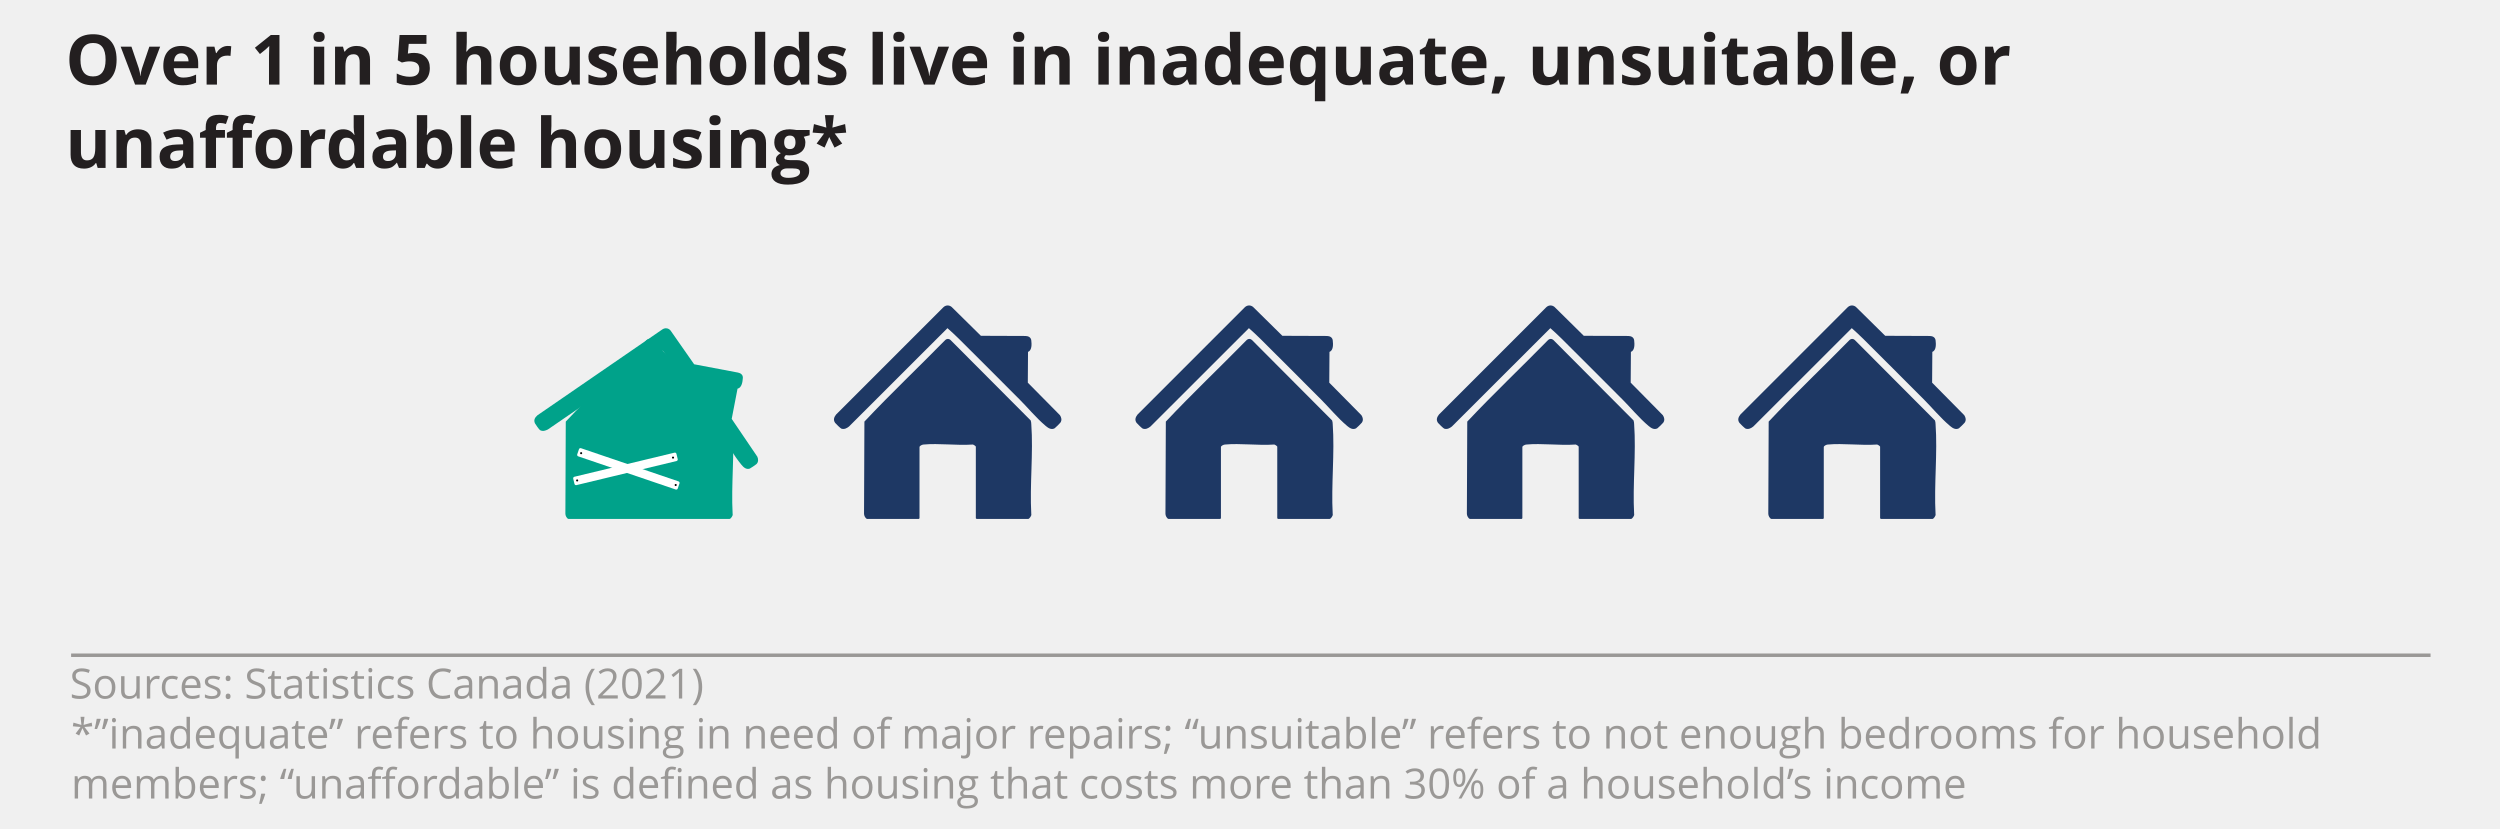
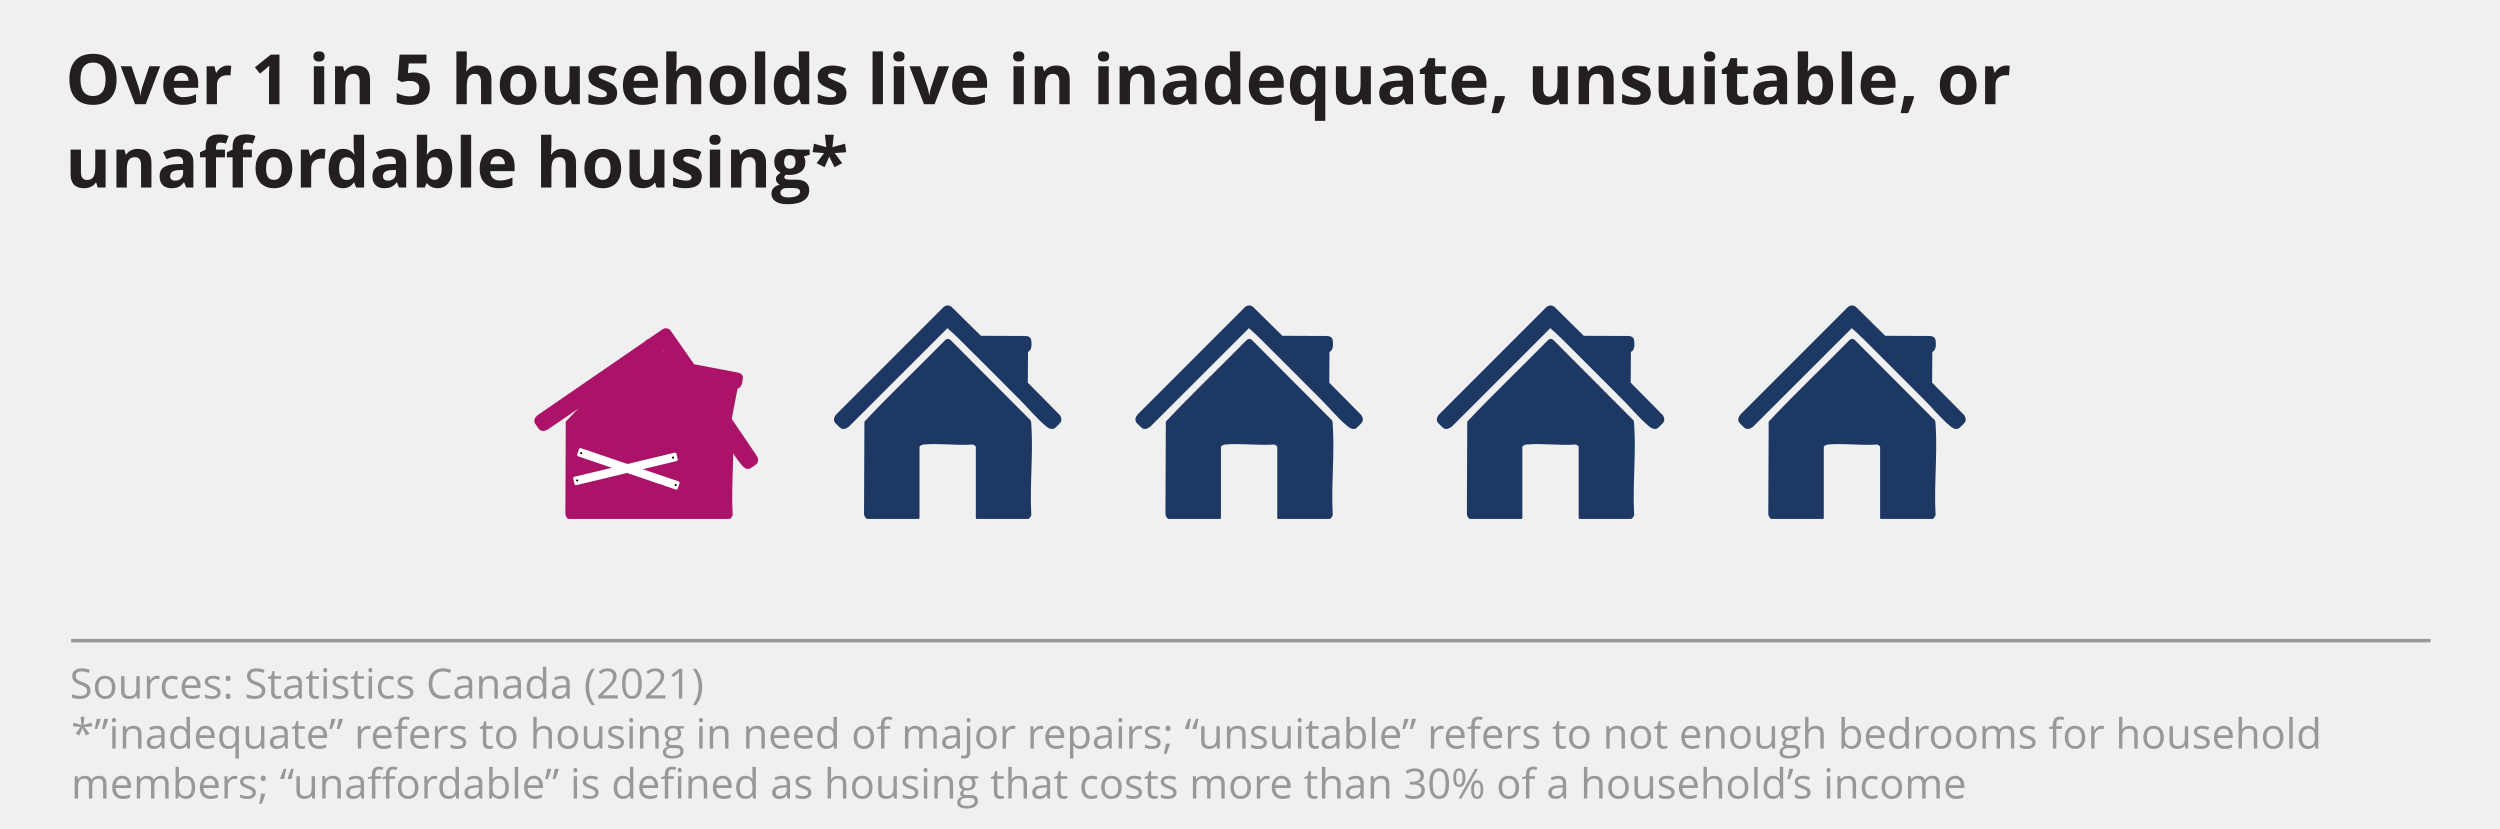
- <svg xmlns="http://www.w3.org/2000/svg" id="Layer_1" data-name="Layer 1" viewBox="0 0 720 238.59">
-   <defs>
-     <style>
+ <svg xmlns="http://www.w3.org/2000/svg" id="Layer_1" data-name="Layer 1" viewBox="0 0 720 238.59" version="1.1">
+   <defs id="defs1">
+     <style id="style1">
      .cls-1 {
        fill: #fff;
      }

      .cls-2 {
        fill: #9a9896;
        font-family: OpenSans, 'Open Sans';
        font-size: 12px;
      }

      .cls-3 {
        fill: #00a28a;
      }

      .cls-4 {
        fill: #231f20;
        font-family: OpenSans-Bold, 'Open Sans';
        font-size: 20px;
        font-weight: 700;
      }

      .cls-5 {
        fill: none;
        stroke: #9a9896;
        stroke-miterlimit: 10;
      }

      .cls-6 {
        fill: #1e3864;
      }
    </style>
  </defs>
-   <text class="cls-4" transform="translate(18.83 24.36)">
-     <tspan x="0" y="0">Over 1 in 5 households live in inadequate, unsuitable, or </tspan>
-     <tspan x="0" y="24">unaffordable housing*</tspan>
+   <text class="cls-4" id="text2" x="18.83" y="30">
+     <tspan x="18.83" y="30" id="tspan1">Over 1 in 5 households live in inadequate, unsuitable, or</tspan>
+     <tspan x="18.83" y="54" id="tspan2">unaffordable housing*</tspan>
  </text>
-   <g>
-     <path class="cls-6" d="M249.71,149.45c-.48-.12-.91-1.03-.87-1.52l.11-26.51c7.54-8.02,15.59-15.64,23.31-23.52.46-.4,1.02-.4,1.47,0l23.11,23.19c.12.33.15.67.17,1.02.61,8.39-.47,17.49,0,25.95.17.42-.58,1.39-.87,1.39h-14.9l-.2-.2v-20.62c0-.13-.75-.69-.99-.6-4.54.32-9.64-.42-14.11,0-.37.03-1.12.36-1.12.74v20.49l-.2.2h-14.9Z" />
-     <path class="cls-6" d="M293.23,114.64c-5.69-5.66-11.32-11.4-17.03-17.03-1.07-1.06-2.2-2.1-3.33-3.1l-28.36,28.33c-.66.51-1.33.88-2.2.61-.22-.07-1.62-1.42-1.79-1.66-.61-.86-.32-1.64.27-2.4l30.87-30.87c.68-.68,1.66-.73,2.4-.13l8.44,8.32,12.85.05c.82.02,1.56.39,1.66,1.27.13,1.06.22,2.86-.94,3.32l-.06,8.86,9.26,9.37c.44.66.6,1.45.13,2.13-.14.21-1.5,1.55-1.68,1.65-.95.49-1.8-.06-2.51-.65-2.68-2.22-5.44-5.56-7.96-8.07Z" />
+   <g id="g3">
+     <path class="cls-6" d="M249.71,149.45c-.48-.12-.91-1.03-.87-1.52l.11-26.51c7.54-8.02,15.59-15.64,23.31-23.52.46-.4,1.02-.4,1.47,0l23.11,23.19c.12.33.15.67.17,1.02.61,8.39-.47,17.49,0,25.95.17.42-.58,1.39-.87,1.39h-14.9l-.2-.2v-20.62c0-.13-.75-.69-.99-.6-4.54.32-9.64-.42-14.11,0-.37.03-1.12.36-1.12.74v20.49l-.2.2h-14.9Z" id="path2" />
+     <path class="cls-6" d="M293.23,114.64c-5.69-5.66-11.32-11.4-17.03-17.03-1.07-1.06-2.2-2.1-3.33-3.1l-28.36,28.33c-.66.51-1.33.88-2.2.61-.22-.07-1.62-1.42-1.79-1.66-.61-.86-.32-1.64.27-2.4l30.87-30.87c.68-.68,1.66-.73,2.4-.13l8.44,8.32,12.85.05c.82.02,1.56.39,1.66,1.27.13,1.06.22,2.86-.94,3.32l-.06,8.86,9.26,9.37c.44.66.6,1.45.13,2.13-.14.21-1.5,1.55-1.68,1.65-.95.49-1.8-.06-2.51-.65-2.68-2.22-5.44-5.56-7.96-8.07Z" id="path3" />
  </g>
-   <g>
-     <path class="cls-6" d="M336.52,149.45c-.48-.12-.91-1.03-.87-1.52l.11-26.51c7.54-8.02,15.59-15.64,23.31-23.52.46-.4,1.02-.4,1.47,0l23.11,23.19c.12.33.15.67.17,1.02.61,8.39-.47,17.49,0,25.95.17.42-.58,1.39-.87,1.39h-14.9l-.2-.2v-20.62c0-.13-.75-.69-.99-.6-4.54.32-9.64-.42-14.11,0-.37.03-1.12.36-1.12.74v20.49l-.2.2h-14.9Z" />
-     <path class="cls-6" d="M380.05,114.64c-5.69-5.66-11.32-11.4-17.03-17.03-1.07-1.06-2.2-2.1-3.33-3.1l-28.36,28.33c-.66.51-1.33.88-2.2.61-.22-.07-1.62-1.42-1.79-1.66-.61-.86-.32-1.64.27-2.4l30.87-30.87c.68-.68,1.66-.73,2.4-.13l8.44,8.32,12.85.05c.82.02,1.56.39,1.66,1.27.13,1.06.22,2.86-.94,3.32l-.06,8.86,9.26,9.37c.44.66.6,1.45.13,2.13-.14.21-1.5,1.55-1.68,1.65-.95.49-1.8-.06-2.51-.65-2.68-2.22-5.44-5.56-7.96-8.07Z" />
+   <g id="g5">
+     <path class="cls-6" d="M336.52,149.45c-.48-.12-.91-1.03-.87-1.52l.11-26.51c7.54-8.02,15.59-15.64,23.31-23.52.46-.4,1.02-.4,1.47,0l23.11,23.19c.12.33.15.67.17,1.02.61,8.39-.47,17.49,0,25.95.17.42-.58,1.39-.87,1.39h-14.9l-.2-.2v-20.62c0-.13-.75-.69-.99-.6-4.54.32-9.64-.42-14.11,0-.37.03-1.12.36-1.12.74v20.49l-.2.2h-14.9Z" id="path4" />
+     <path class="cls-6" d="M380.05,114.64c-5.69-5.66-11.32-11.4-17.03-17.03-1.07-1.06-2.2-2.1-3.33-3.1l-28.36,28.33c-.66.51-1.33.88-2.2.61-.22-.07-1.62-1.42-1.79-1.66-.61-.86-.32-1.64.27-2.4l30.87-30.87c.68-.68,1.66-.73,2.4-.13l8.44,8.32,12.85.05c.82.02,1.56.39,1.66,1.27.13,1.06.22,2.86-.94,3.32l-.06,8.86,9.26,9.37c.44.66.6,1.45.13,2.13-.14.21-1.5,1.55-1.68,1.65-.95.49-1.8-.06-2.51-.65-2.68-2.22-5.44-5.56-7.96-8.07Z" id="path5" />
  </g>
-   <g>
-     <path class="cls-6" d="M423.33,149.45c-.48-.12-.91-1.03-.87-1.52l.11-26.51c7.54-8.02,15.59-15.64,23.31-23.52.46-.4,1.02-.4,1.47,0l23.11,23.19c.12.33.15.67.17,1.02.61,8.39-.47,17.49,0,25.95.17.42-.58,1.39-.87,1.39h-14.9l-.2-.2v-20.62c0-.13-.75-.69-.99-.6-4.54.32-9.64-.42-14.11,0-.37.03-1.12.36-1.12.74v20.49l-.2.2h-14.9Z" />
-     <path class="cls-6" d="M466.86,114.64c-5.69-5.66-11.32-11.4-17.03-17.03-1.07-1.06-2.2-2.1-3.33-3.1l-28.36,28.33c-.66.51-1.33.88-2.2.61-.22-.07-1.62-1.42-1.79-1.66-.61-.86-.32-1.64.27-2.4l30.87-30.87c.68-.68,1.66-.73,2.4-.13l8.44,8.32,12.85.05c.82.02,1.56.39,1.66,1.27.13,1.06.22,2.86-.94,3.32l-.06,8.86,9.26,9.37c.44.66.6,1.45.13,2.13-.14.21-1.5,1.55-1.68,1.65-.95.49-1.8-.06-2.51-.65-2.68-2.22-5.44-5.56-7.96-8.07Z" />
+   <g id="g7">
+     <path class="cls-6" d="M423.33,149.45c-.48-.12-.91-1.03-.87-1.52l.11-26.51c7.54-8.02,15.59-15.64,23.31-23.52.46-.4,1.02-.4,1.47,0l23.11,23.19c.12.33.15.67.17,1.02.61,8.39-.47,17.49,0,25.95.17.42-.58,1.39-.87,1.39h-14.9l-.2-.2v-20.62c0-.13-.75-.69-.99-.6-4.54.32-9.64-.42-14.11,0-.37.03-1.12.36-1.12.74v20.49l-.2.2h-14.9Z" id="path6" />
+     <path class="cls-6" d="M466.86,114.64c-5.69-5.66-11.32-11.4-17.03-17.03-1.07-1.06-2.2-2.1-3.33-3.1l-28.36,28.33c-.66.51-1.33.88-2.2.61-.22-.07-1.62-1.42-1.79-1.66-.61-.86-.32-1.64.27-2.4l30.87-30.87c.68-.68,1.66-.73,2.4-.13l8.44,8.32,12.85.05c.82.02,1.56.39,1.66,1.27.13,1.06.22,2.86-.94,3.32l-.06,8.86,9.26,9.37c.44.66.6,1.45.13,2.13-.14.21-1.5,1.55-1.68,1.65-.95.49-1.8-.06-2.51-.65-2.68-2.22-5.44-5.56-7.96-8.07Z" id="path7" />
  </g>
-   <g>
-     <path class="cls-6" d="M510.14,149.45c-.48-.12-.91-1.03-.87-1.52l.11-26.51c7.54-8.02,15.59-15.64,23.31-23.52.46-.4,1.02-.4,1.47,0l23.11,23.19c.12.33.15.67.17,1.02.61,8.39-.47,17.49,0,25.95.17.42-.58,1.39-.87,1.39h-14.9l-.2-.2v-20.62c0-.13-.75-.69-.99-.6-4.54.32-9.64-.42-14.11,0-.37.03-1.12.36-1.12.74v20.49l-.2.2h-14.9Z" />
-     <path class="cls-6" d="M553.67,114.64c-5.69-5.66-11.32-11.4-17.03-17.03-1.07-1.06-2.2-2.1-3.33-3.1l-28.36,28.33c-.66.51-1.33.88-2.2.61-.22-.07-1.62-1.42-1.79-1.66-.61-.86-.32-1.64.27-2.4l30.87-30.87c.68-.68,1.66-.73,2.4-.13l8.44,8.32,12.85.05c.82.02,1.56.39,1.66,1.27.13,1.06.22,2.86-.94,3.32l-.06,8.86,9.26,9.37c.44.66.6,1.45.13,2.13-.14.21-1.5,1.55-1.68,1.65-.95.49-1.8-.06-2.51-.65-2.68-2.22-5.44-5.56-7.96-8.07Z" />
+   <g id="g9">
+     <path class="cls-6" d="M510.14,149.45c-.48-.12-.91-1.03-.87-1.52l.11-26.51c7.54-8.02,15.59-15.64,23.31-23.52.46-.4,1.02-.4,1.47,0l23.11,23.19c.12.33.15.67.17,1.02.61,8.39-.47,17.49,0,25.95.17.42-.58,1.39-.87,1.39h-14.9l-.2-.2v-20.62c0-.13-.75-.69-.99-.6-4.54.32-9.64-.42-14.11,0-.37.03-1.12.36-1.12.74v20.49l-.2.2h-14.9Z" id="path8" />
+     <path class="cls-6" d="M553.67,114.64c-5.69-5.66-11.32-11.4-17.03-17.03-1.07-1.06-2.2-2.1-3.33-3.1l-28.36,28.33c-.66.51-1.33.88-2.2.61-.22-.07-1.62-1.42-1.79-1.66-.61-.86-.32-1.64.27-2.4l30.87-30.87c.68-.68,1.66-.73,2.4-.13l8.44,8.32,12.85.05c.82.02,1.56.39,1.66,1.27.13,1.06.22,2.86-.94,3.32l-.06,8.86,9.26,9.37c.44.66.6,1.45.13,2.13-.14.21-1.5,1.55-1.68,1.65-.95.49-1.8-.06-2.51-.65-2.68-2.22-5.44-5.56-7.96-8.07Z" id="path9" />
  </g>
-   <g>
-     <g>
-       <path class="cls-3" d="M178.6,149.45h-14.9c-.48-.12-.91-1.03-.87-1.52l.11-26.51c7.54-8.02,15.59-15.64,23.31-23.52.46-.4,1.02-.4,1.47,0l23.11,23.19c.12.33.15.67.17,1.02.61,8.39-.47,17.49,0,25.95.17.42-.58,1.39-.87,1.39h-14.9" />
-       <path class="cls-3" d="M207.2,124.48c-4.56-6.6-9.06-13.27-13.65-19.84-.86-1.23-1.78-2.46-2.71-3.65l-33.04,22.69c-.74.38-1.47.62-2.27.2-.21-.11-1.34-1.69-1.46-1.96-.44-.95-.01-1.67.7-2.31l35.97-24.73c.79-.54,1.77-.42,2.38.31l6.79,9.72,12.63,2.39c.8.16,1.46.67,1.4,1.55-.07,1.07-.3,2.85-1.53,3.09l-1.68,8.7,7.39,10.9c.31.73.33,1.53-.26,2.12-.18.18-1.76,1.25-1.95,1.31-1.02.31-1.76-.38-2.35-1.09-2.23-2.67-4.34-6.46-6.36-9.39Z" />
+   <g id="g15">
+     <g id="g11" style="fill:#ab1368;fill-opacity:1.0">
+       <path class="cls-3" d="M178.6,149.45h-14.9c-.48-.12-.91-1.03-.87-1.52l.11-26.51c7.54-8.02,15.59-15.64,23.31-23.52.46-.4,1.02-.4,1.47,0l23.11,23.19c.12.33.15.67.17,1.02.61,8.39-.47,17.49,0,25.95.17.42-.58,1.39-.87,1.39h-14.9" id="path10" style="fill:#ab1368;fill-opacity:1.0" />
+       <path class="cls-3" d="M207.2,124.48c-4.56-6.6-9.06-13.27-13.65-19.84-.86-1.23-1.78-2.46-2.71-3.65l-33.04,22.69c-.74.38-1.47.62-2.27.2-.21-.11-1.34-1.69-1.46-1.96-.44-.95-.01-1.67.7-2.31l35.97-24.73c.79-.54,1.77-.42,2.38.31l6.79,9.72,12.63,2.39c.8.16,1.46.67,1.4,1.55-.07,1.07-.3,2.85-1.53,3.09l-1.68,8.7,7.39,10.9c.31.73.33,1.53-.26,2.12-.18.18-1.76,1.25-1.95,1.31-1.02.31-1.76-.38-2.35-1.09-2.23-2.67-4.34-6.46-6.36-9.39Z" id="path11" style="fill:#ab1368;fill-opacity:1.0" />
    </g>
-     <rect class="cls-1" x="165.68" y="133.8" width="30.58" height="2.48" rx=".46" ry=".46" transform="translate(53.14 -51.1) rotate(18.79)" />
-     <rect class="cls-1" x="164.84" y="133.8" width="30.58" height="2.48" rx=".46" ry=".46" transform="translate(-26.59 45.89) rotate(-13.53)" />
-     <circle cx="193.83" cy="131.79" r=".3" />
-     <circle cx="194.6" cy="139.68" r=".3" />
-     <circle cx="167.37" cy="130.51" r=".3" />
-     <circle cx="166.22" cy="138.37" r=".3" />
+     <rect class="cls-1" x="165.68" y="133.8" width="30.58" height="2.48" rx=".46" ry=".46" transform="translate(53.14 -51.1) rotate(18.79)" id="rect11" />
+     <rect class="cls-1" x="164.84" y="133.8" width="30.58" height="2.48" rx=".46" ry=".46" transform="translate(-26.59 45.89) rotate(-13.53)" id="rect12" />
+     <circle cx="193.83" cy="131.79" r=".3" id="circle12" />
+     <circle cx="194.6" cy="139.68" r=".3" id="circle13" />
+     <circle cx="167.37" cy="130.51" r=".3" id="circle14" />
+     <circle cx="166.22" cy="138.37" r=".3" id="circle15" />
  </g>
-   <text class="cls-2" transform="translate(20.07 201.17)">
-     <tspan x="0" y="0">Sources: Statistics Canada (2021) </tspan>
+   <text class="cls-2" transform="translate(20.07 201.17)" id="text15">
+     <tspan x="0" y="0" id="tspan15">Sources: Statistics Canada (2021) </tspan>
  </text>
-   <line class="cls-5" x1="20.48" y1="188.71" x2="700" y2="188.71" />
-   <text class="cls-2" transform="translate(20.48 215.57)">
-     <tspan x="0" y="0">*”inadequate” refers to housing in need of major repairs; “unsuitable” refers to not enough bedrooms for household </tspan>
-     <tspan x="0" y="14.4">members; “unaffordable” is defined as housing that costs more than 30% of a household’s income</tspan>
+   <line class="cls-5" x1="20.48" y1="184.5" x2="700" y2="184.5" id="line15" />
+   <text class="cls-2" transform="translate(20.48 215.57)" id="text17">
+     <tspan x="0" y="0" id="tspan16">*”inadequate” refers to housing in need of major repairs; “unsuitable” refers to not enough bedrooms for household </tspan>
+     <tspan x="0" y="14.4" id="tspan17">members; “unaffordable” is defined as housing that costs more than 30% of a household’s income</tspan>
  </text>
</svg>
